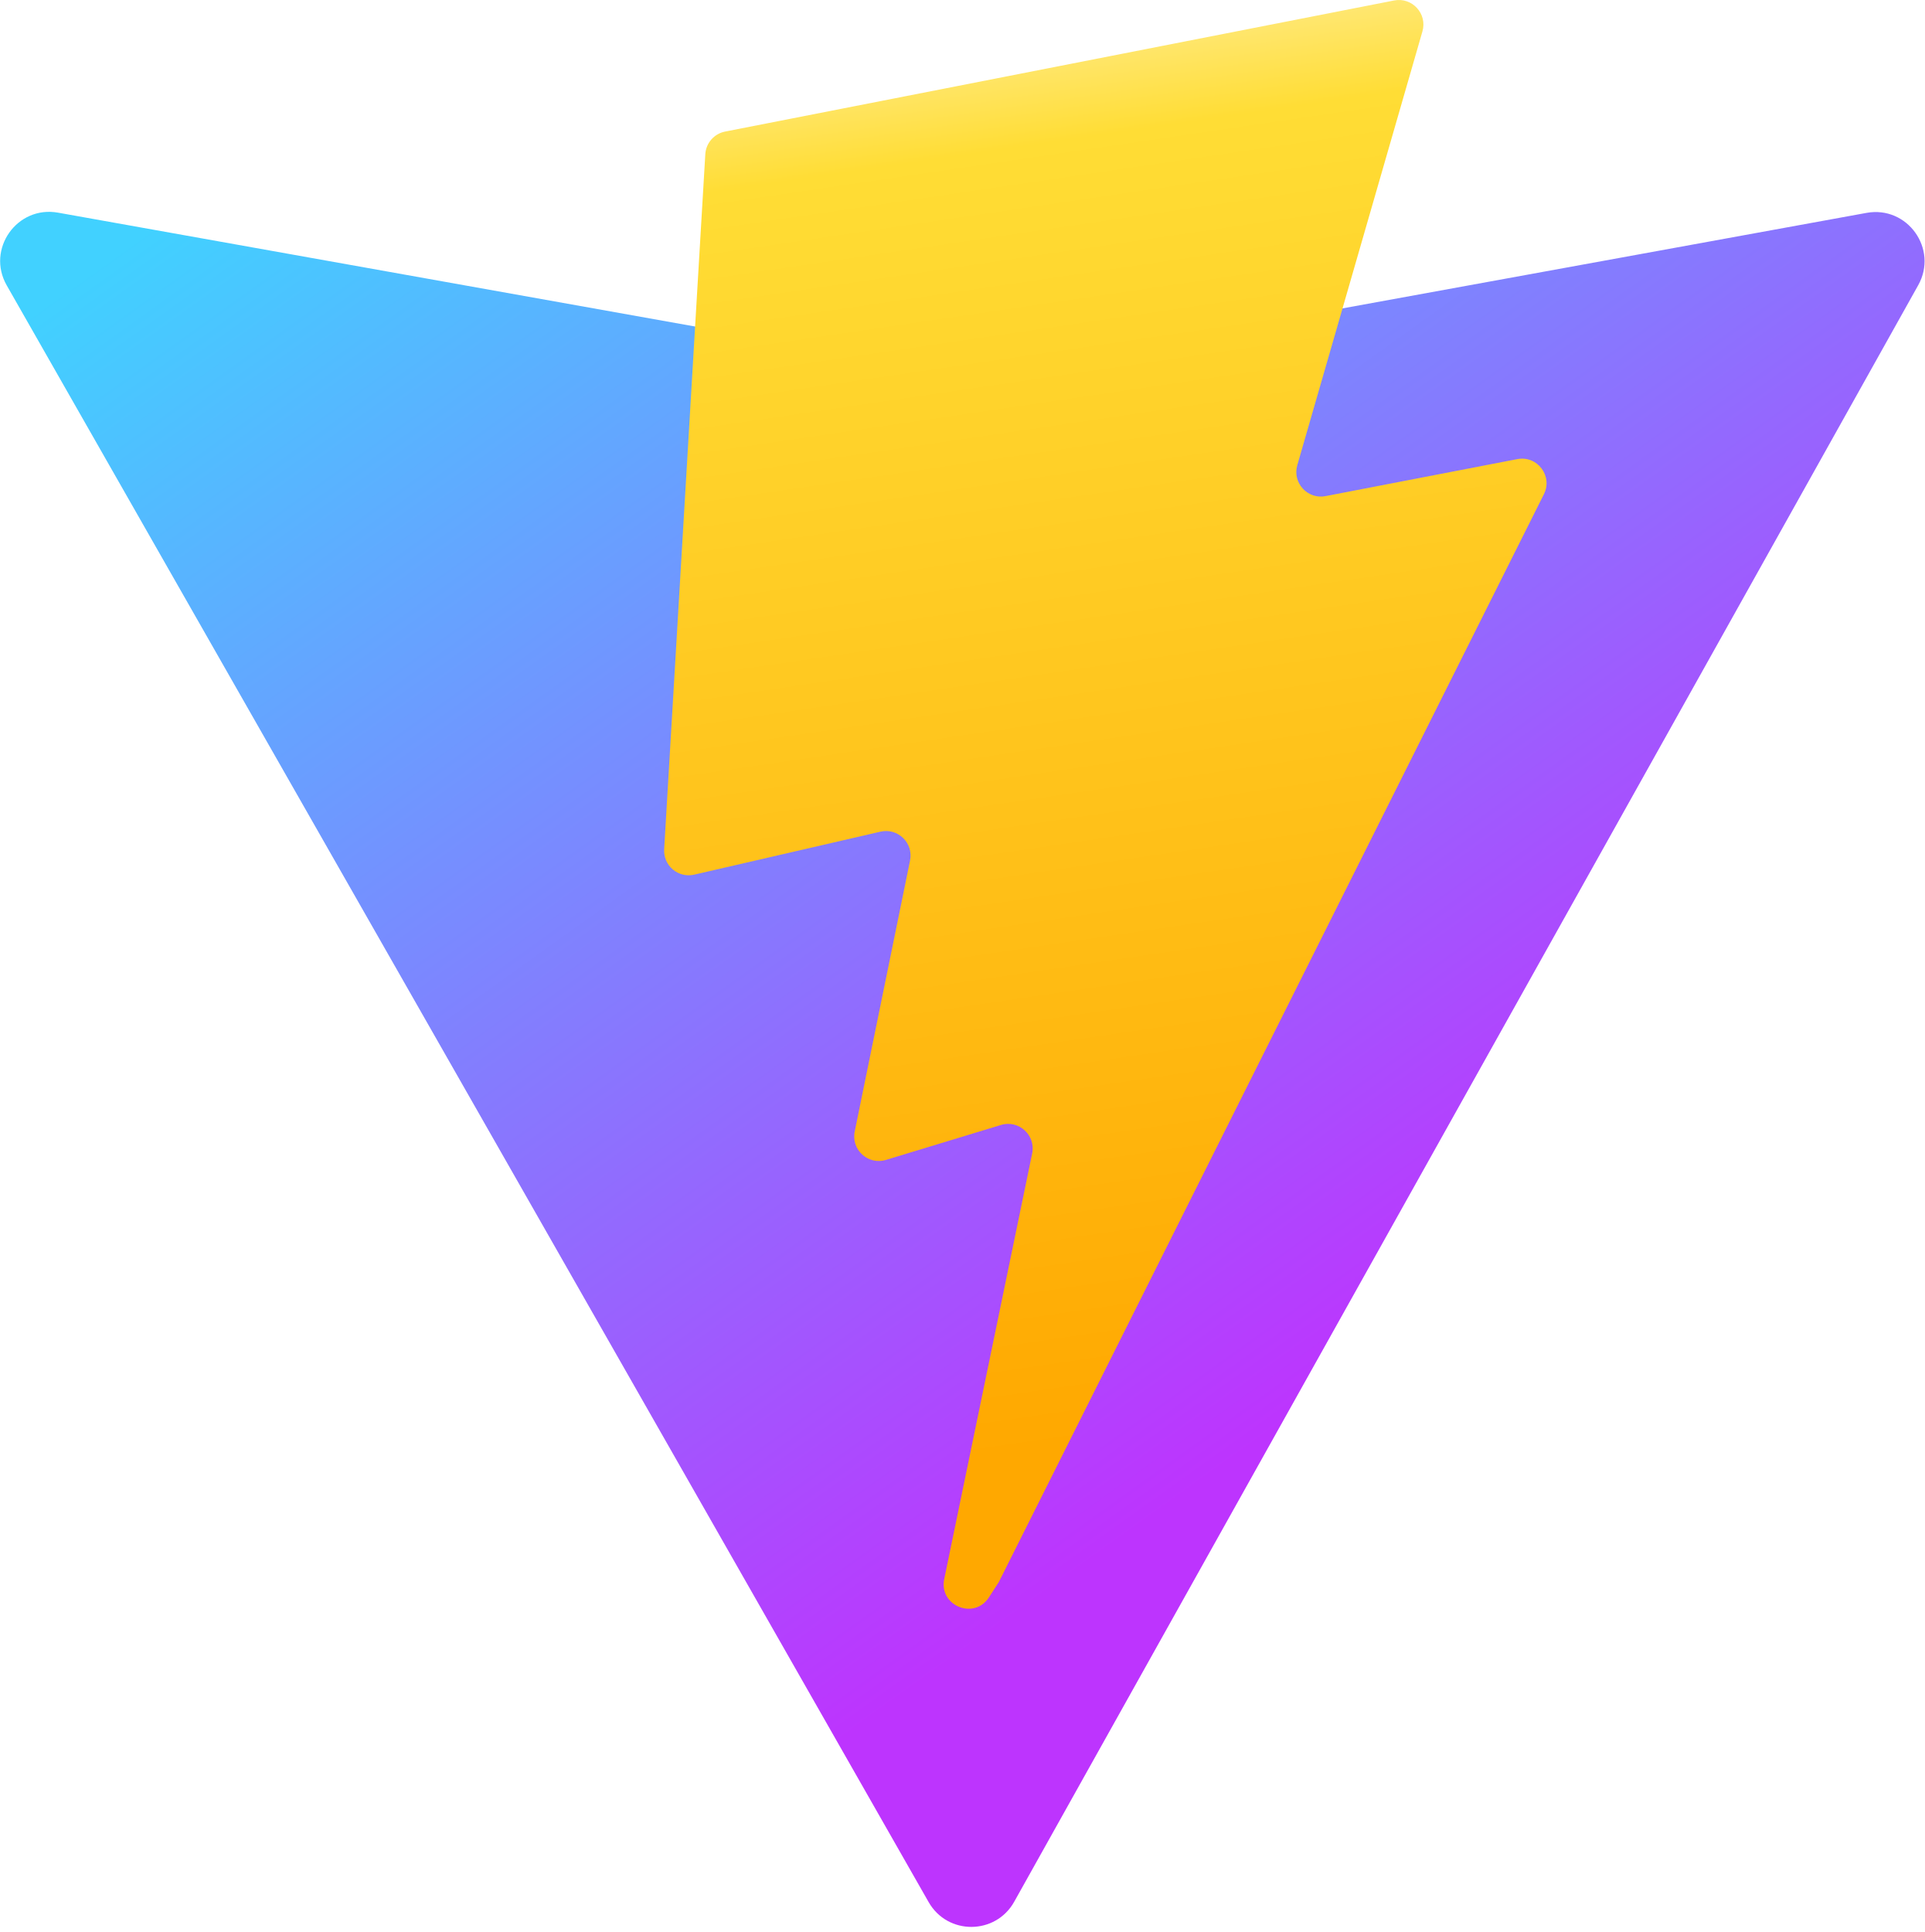
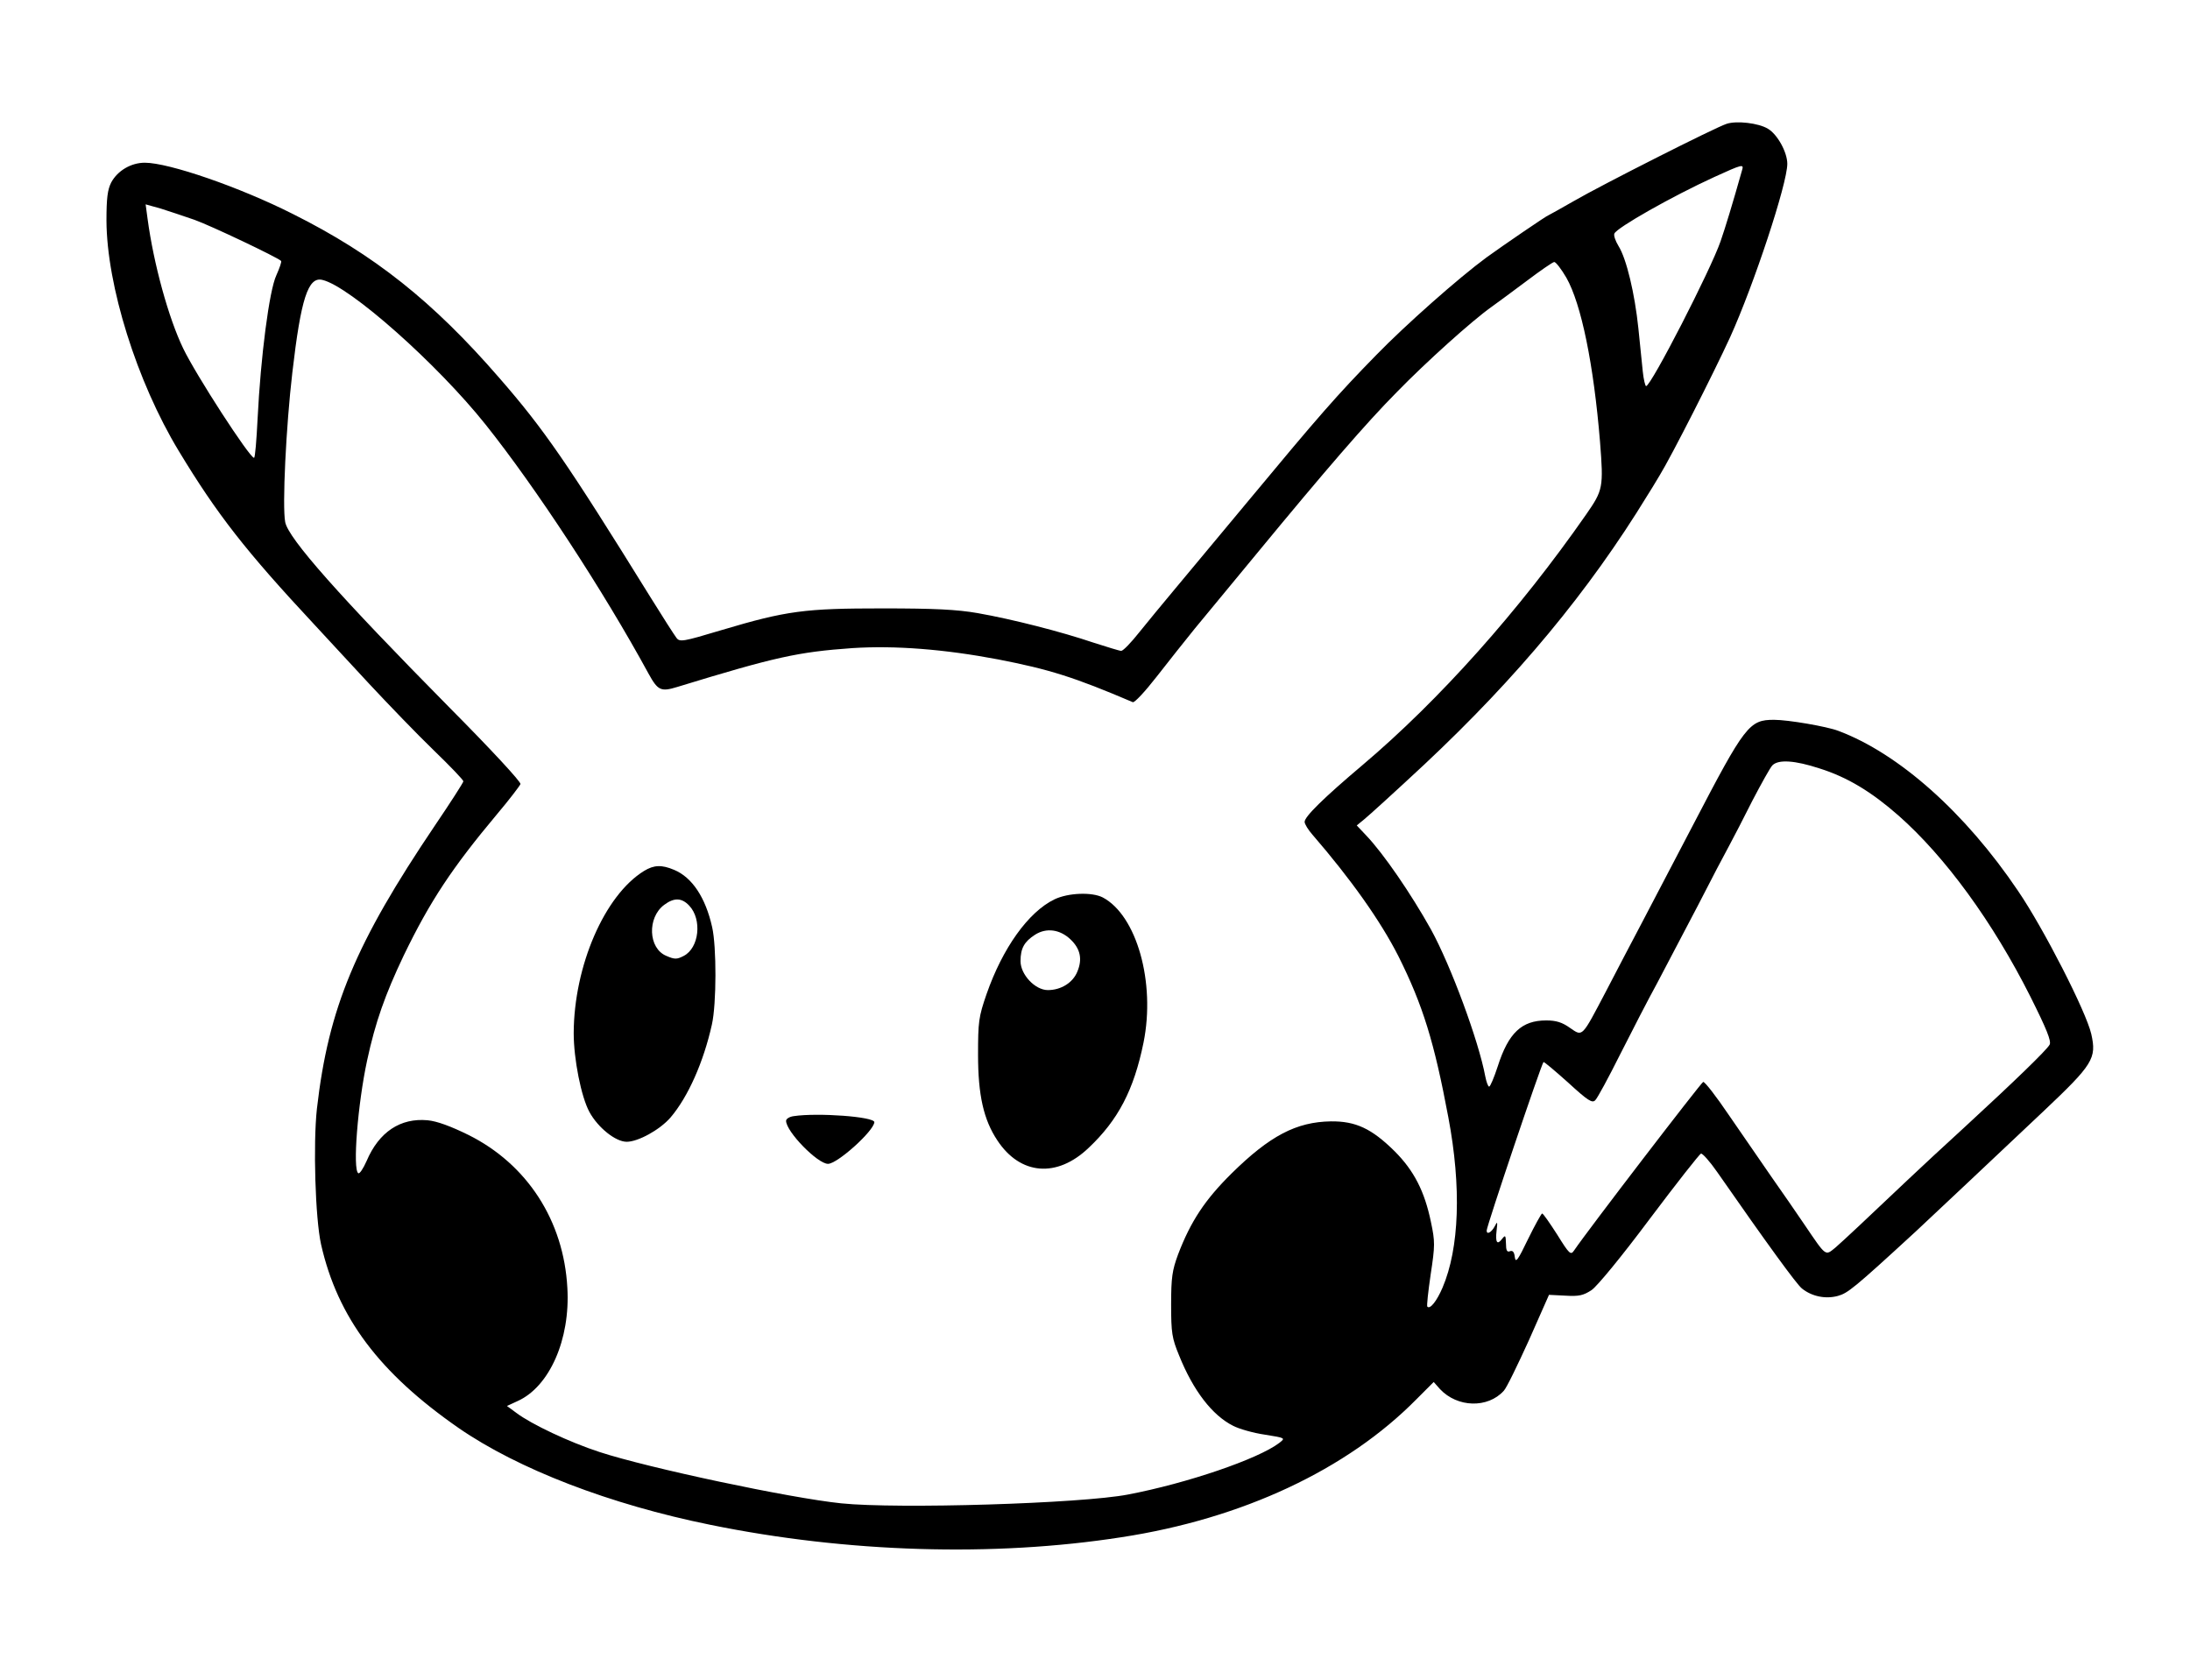
- <svg xmlns="http://www.w3.org/2000/svg" aria-hidden="true" role="img" class="iconify iconify--logos" width="31.88" height="32" preserveAspectRatio="xMidYMid meet" viewBox="0 0 256 257">
-   <defs>
-     <linearGradient id="IconifyId1813088fe1fbc01fb466" x1="-.828%" x2="57.636%" y1="7.652%" y2="78.411%">
-       <stop offset="0%" stop-color="#41D1FF" />
-       <stop offset="100%" stop-color="#BD34FE" />
-     </linearGradient>
-     <linearGradient id="IconifyId1813088fe1fbc01fb467" x1="43.376%" x2="50.316%" y1="2.242%" y2="89.03%">
-       <stop offset="0%" stop-color="#FFEA83" />
-       <stop offset="8.333%" stop-color="#FFDD35" />
-       <stop offset="100%" stop-color="#FFA800" />
-     </linearGradient>
-   </defs>
-   <path fill="url(#IconifyId1813088fe1fbc01fb466)" d="M255.153 37.938L134.897 252.976c-2.483 4.44-8.862 4.466-11.382.048L.875 37.958c-2.746-4.814 1.371-10.646 6.827-9.67l120.385 21.517a6.537 6.537 0 0 0 2.322-.004l117.867-21.483c5.438-.991 9.574 4.796 6.877 9.62Z" />
-   <path fill="url(#IconifyId1813088fe1fbc01fb467)" d="M185.432.063L96.44 17.501a3.268 3.268 0 0 0-2.634 3.014l-5.474 92.456a3.268 3.268 0 0 0 3.997 3.378l24.777-5.718c2.318-.535 4.413 1.507 3.936 3.838l-7.361 36.047c-.495 2.426 1.782 4.5 4.151 3.78l15.304-4.649c2.372-.72 4.652 1.36 4.15 3.788l-11.698 56.621c-.732 3.542 3.979 5.473 5.943 2.437l1.313-2.028l72.516-144.72c1.215-2.423-.88-5.186-3.54-4.672l-25.505 4.922c-2.396.462-4.435-1.77-3.759-4.114l16.646-57.705c.677-2.35-1.37-4.583-3.769-4.113Z" />
+ <svg xmlns="http://www.w3.org/2000/svg" version="1.0" width="794pt" height="609pt" viewBox="0 0 794 609" preserveAspectRatio="xMidYMid meet">
+   <g transform="translate(0,609) scale(0.1,-0.1)" fill="#000000" stroke="none">
+     <path d="M6260 5641 c-39 -12 -454 -222 -554 -280 -49 -28 -90 -51 -91 -51 -5 0 -167 -111 -225 -153 -102 -75 -294 -245 -400 -354 -142 -145 -210 -223 -459 -523 -117 -140 -242 -291 -279 -335 -37 -44 -91 -110 -121 -147 -30 -38 -59 -68 -66 -68 -6 0 -51 14 -101 30 -115 39 -294 85 -420 107 -75 13 -157 17 -344 17 -282 0 -347 -8 -585 -79 -140 -42 -151 -44 -163 -27 -7 9 -50 76 -94 147 -303 489 -386 609 -548 795 -240 277 -454 447 -748 594 -194 98 -450 186 -537 186 -50 0 -99 -29 -122 -72 -13 -26 -17 -56 -17 -138 1 -235 110 -584 262 -835 139 -230 243 -363 492 -630 41 -45 131 -141 199 -215 69 -74 173 -182 233 -240 60 -58 108 -108 108 -113 0 -4 -46 -76 -103 -160 -288 -427 -386 -661 -428 -1027 -14 -128 -6 -397 15 -492 60 -265 211 -466 499 -666 216 -149 548 -277 913 -351 495 -101 1026 -117 1489 -45 439 67 819 245 1071 501 l62 62 23 -26 c63 -67 173 -70 231 -6 10 10 50 93 91 183 l73 165 60 -3 c49 -3 65 1 94 20 20 13 111 124 211 258 97 129 181 236 186 237 5 2 32 -28 59 -67 183 -263 288 -407 307 -422 36 -29 86 -39 130 -27 36 10 57 26 283 234 27 25 313 294 461 434 182 172 195 193 175 282 -19 82 -173 383 -265 518 -192 285 -433 499 -652 581 -42 16 -182 40 -233 40 -90 0 -105 -19 -293 -380 -73 -140 -159 -304 -191 -365 -32 -60 -87 -166 -123 -235 -92 -175 -86 -169 -133 -137 -28 20 -50 27 -86 27 -89 0 -137 -45 -176 -167 -13 -40 -27 -73 -31 -73 -4 0 -10 17 -14 37 -24 129 -125 402 -197 533 -72 129 -172 275 -235 341 l-34 36 28 23 c15 12 113 101 217 198 338 317 597 629 809 976 7 11 27 43 44 72 42 68 195 369 256 502 86 190 207 556 207 628 0 42 -36 107 -70 127 -34 21 -114 30 -150 18z m56 -168 c-35 -124 -61 -209 -78 -258 -35 -102 -252 -525 -270 -525 -3 0 -9 24 -12 53 -3 28 -10 99 -16 157 -13 125 -43 252 -72 298 -11 18 -18 38 -15 45 8 21 209 135 362 205 103 47 108 48 101 25z m-5611 -180 c59 -21 301 -136 314 -149 3 -2 -5 -25 -17 -52 -26 -55 -57 -297 -68 -519 -4 -79 -9 -143 -13 -143 -16 0 -211 301 -257 397 -53 110 -107 306 -129 470 l-7 52 54 -15 c29 -9 85 -28 123 -41z m4974 -210 c54 -95 99 -314 122 -595 13 -166 11 -175 -50 -263 -243 -349 -532 -673 -811 -909 -142 -120 -210 -187 -210 -206 0 -8 13 -29 28 -46 140 -162 247 -313 312 -441 89 -178 130 -312 181 -584 48 -254 40 -475 -21 -618 -21 -49 -45 -79 -55 -69 -3 2 3 55 12 117 16 105 16 119 1 190 -23 111 -61 186 -132 257 -83 82 -141 109 -231 108 -125 -2 -221 -52 -360 -189 -96 -95 -148 -173 -194 -294 -21 -57 -25 -83 -25 -181 0 -103 3 -122 29 -185 51 -127 120 -217 196 -255 21 -11 73 -26 115 -32 75 -12 75 -12 52 -30 -76 -58 -333 -146 -548 -187 -170 -33 -836 -53 -1040 -32 -185 19 -699 128 -876 186 -108 35 -248 101 -302 142 l-34 25 39 18 c115 52 191 223 180 410 -13 244 -146 449 -359 555 -63 31 -114 50 -148 53 -98 9 -176 -42 -221 -148 -12 -27 -25 -47 -30 -44 -21 13 -2 251 32 409 30 139 65 238 133 381 95 196 174 316 339 513 44 52 81 101 84 108 3 7 -106 125 -255 275 -402 407 -587 616 -598 675 -11 57 3 347 26 543 31 267 57 348 109 335 99 -23 416 -304 592 -525 181 -227 425 -599 590 -902 34 -62 45 -67 104 -49 356 109 438 127 635 141 155 10 334 -4 529 -41 185 -36 275 -64 488 -155 6 -3 45 39 87 93 42 54 104 132 138 174 35 42 135 163 223 270 248 301 398 475 509 587 106 109 273 259 342 308 22 16 81 59 130 96 49 37 94 68 99 68 6 0 26 -26 44 -57z m917 -1779 c102 -32 189 -85 287 -171 170 -150 342 -386 478 -656 59 -118 77 -162 70 -175 -11 -20 -129 -134 -306 -297 -71 -65 -164 -151 -205 -190 -155 -147 -236 -223 -266 -249 -37 -30 -32 -34 -112 84 -28 41 -82 120 -121 175 -38 55 -107 155 -153 222 -46 68 -87 121 -93 120 -8 -3 -417 -536 -468 -611 -12 -18 -17 -14 -61 57 -27 42 -51 77 -55 77 -3 -1 -26 -42 -51 -93 -37 -77 -45 -88 -48 -65 -2 19 -8 25 -18 21 -10 -4 -14 3 -14 28 -1 30 -2 32 -14 17 -18 -24 -25 -13 -20 30 4 33 3 35 -7 15 -12 -22 -29 -31 -29 -15 0 16 197 600 206 611 2 2 42 -32 89 -74 73 -67 88 -76 99 -64 8 8 48 82 89 164 42 83 102 200 135 260 32 61 98 187 147 280 48 94 100 193 115 220 15 28 53 101 84 163 32 61 64 119 72 127 22 22 81 18 170 -11z" />
+     <path d="M2335 2932 c-143 -88 -254 -344 -255 -588 0 -94 27 -231 57 -286 31 -57 95 -108 135 -108 42 0 121 44 159 88 64 75 120 202 150 337 17 75 17 283 1 353 -24 108 -73 181 -138 208 -45 19 -73 18 -109 -4z m164 -126 c47 -50 36 -153 -20 -182 -25 -13 -33 -13 -63 0 -66 27 -70 139 -8 185 36 27 64 26 91 -3z" />
+     <path d="M3823 2829 c-95 -46 -188 -177 -246 -343 -29 -84 -31 -101 -31 -221 0 -145 20 -235 70 -310 83 -126 216 -137 331 -27 107 101 164 210 199 382 44 218 -25 461 -148 526 -39 20 -125 17 -175 -7z m58 -145 c36 -34 44 -72 25 -117 -16 -40 -59 -67 -107 -67 -46 0 -99 56 -99 105 0 47 14 71 53 96 41 26 90 19 128 -17z" />
+     <path d="M2878 2043 c-16 -2 -28 -10 -28 -17 0 -39 114 -156 152 -156 34 0 166 119 168 151 1 20 -206 35 -292 22z" />
+   </g>
</svg>
